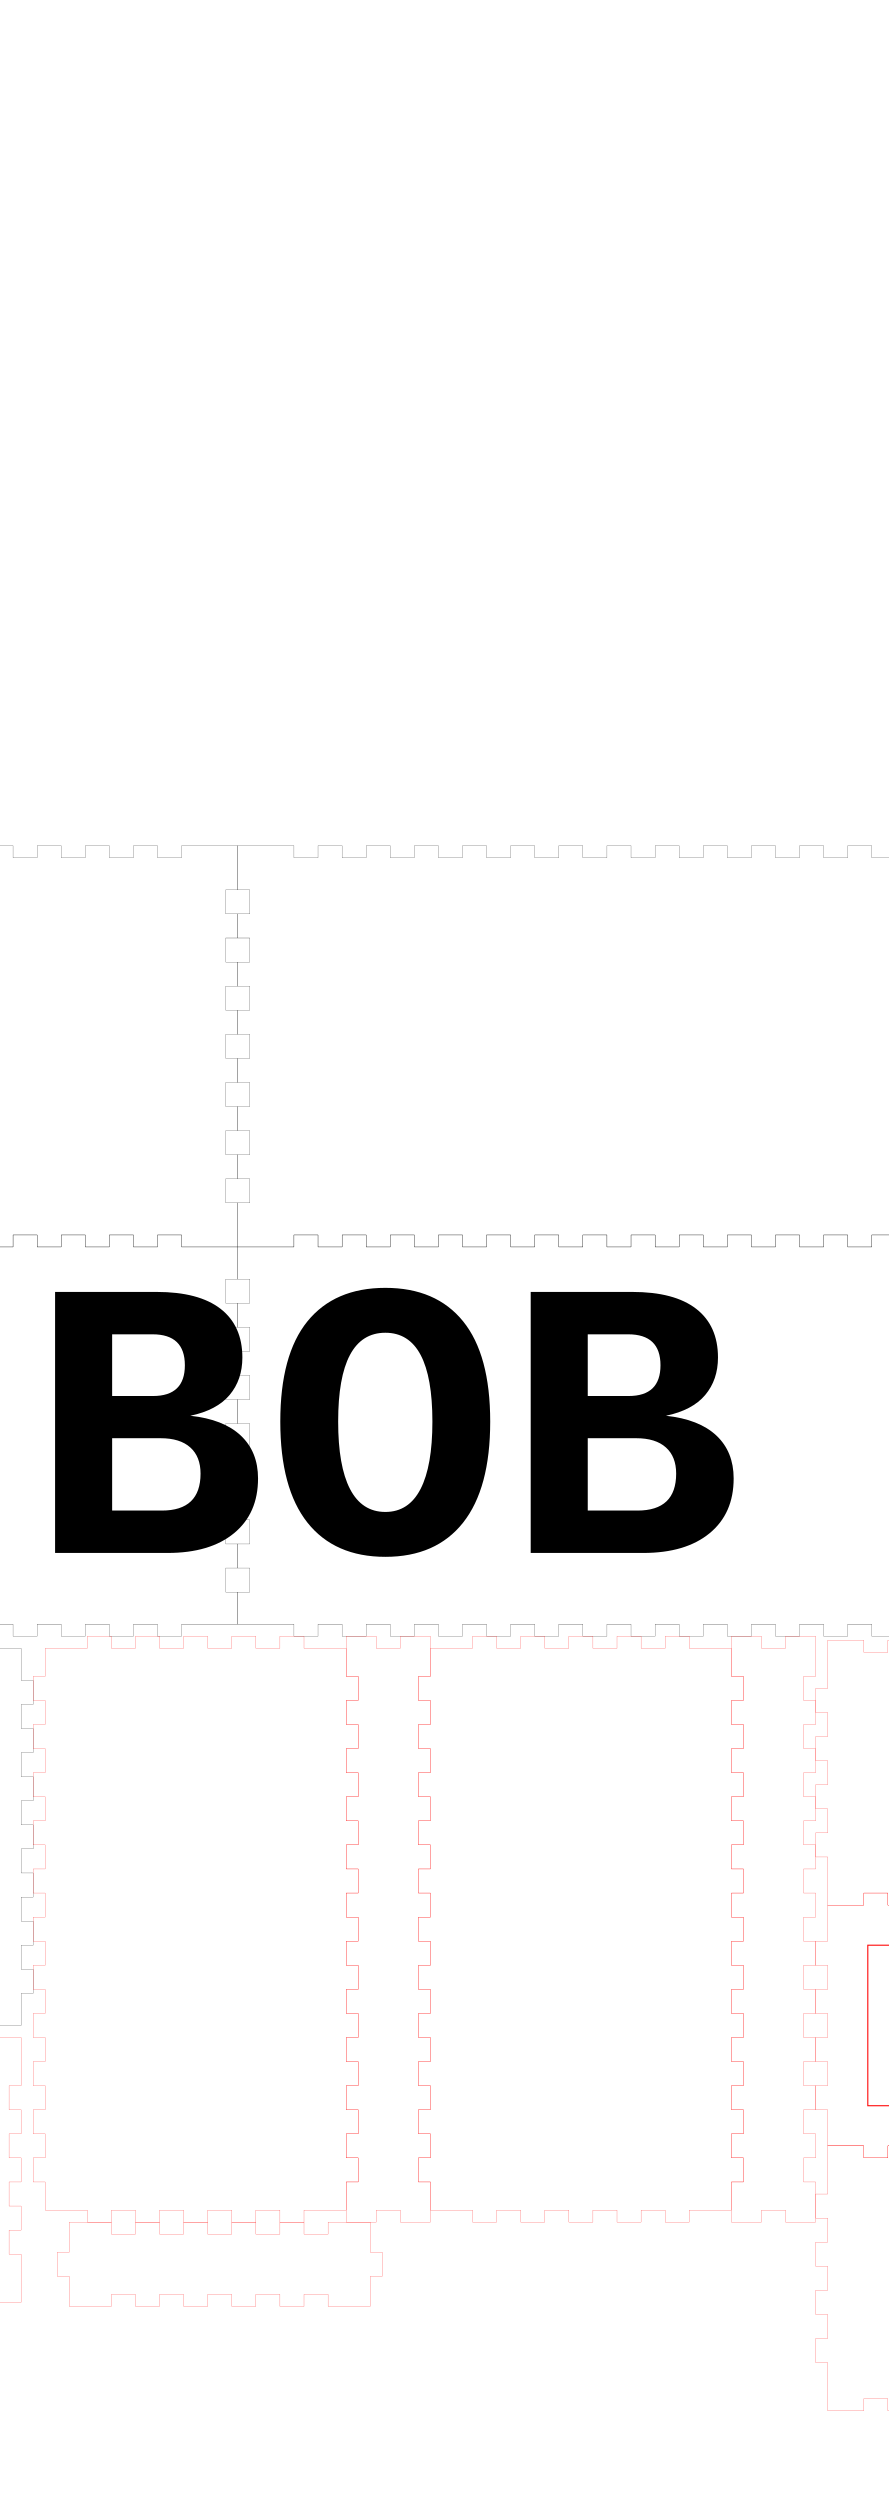
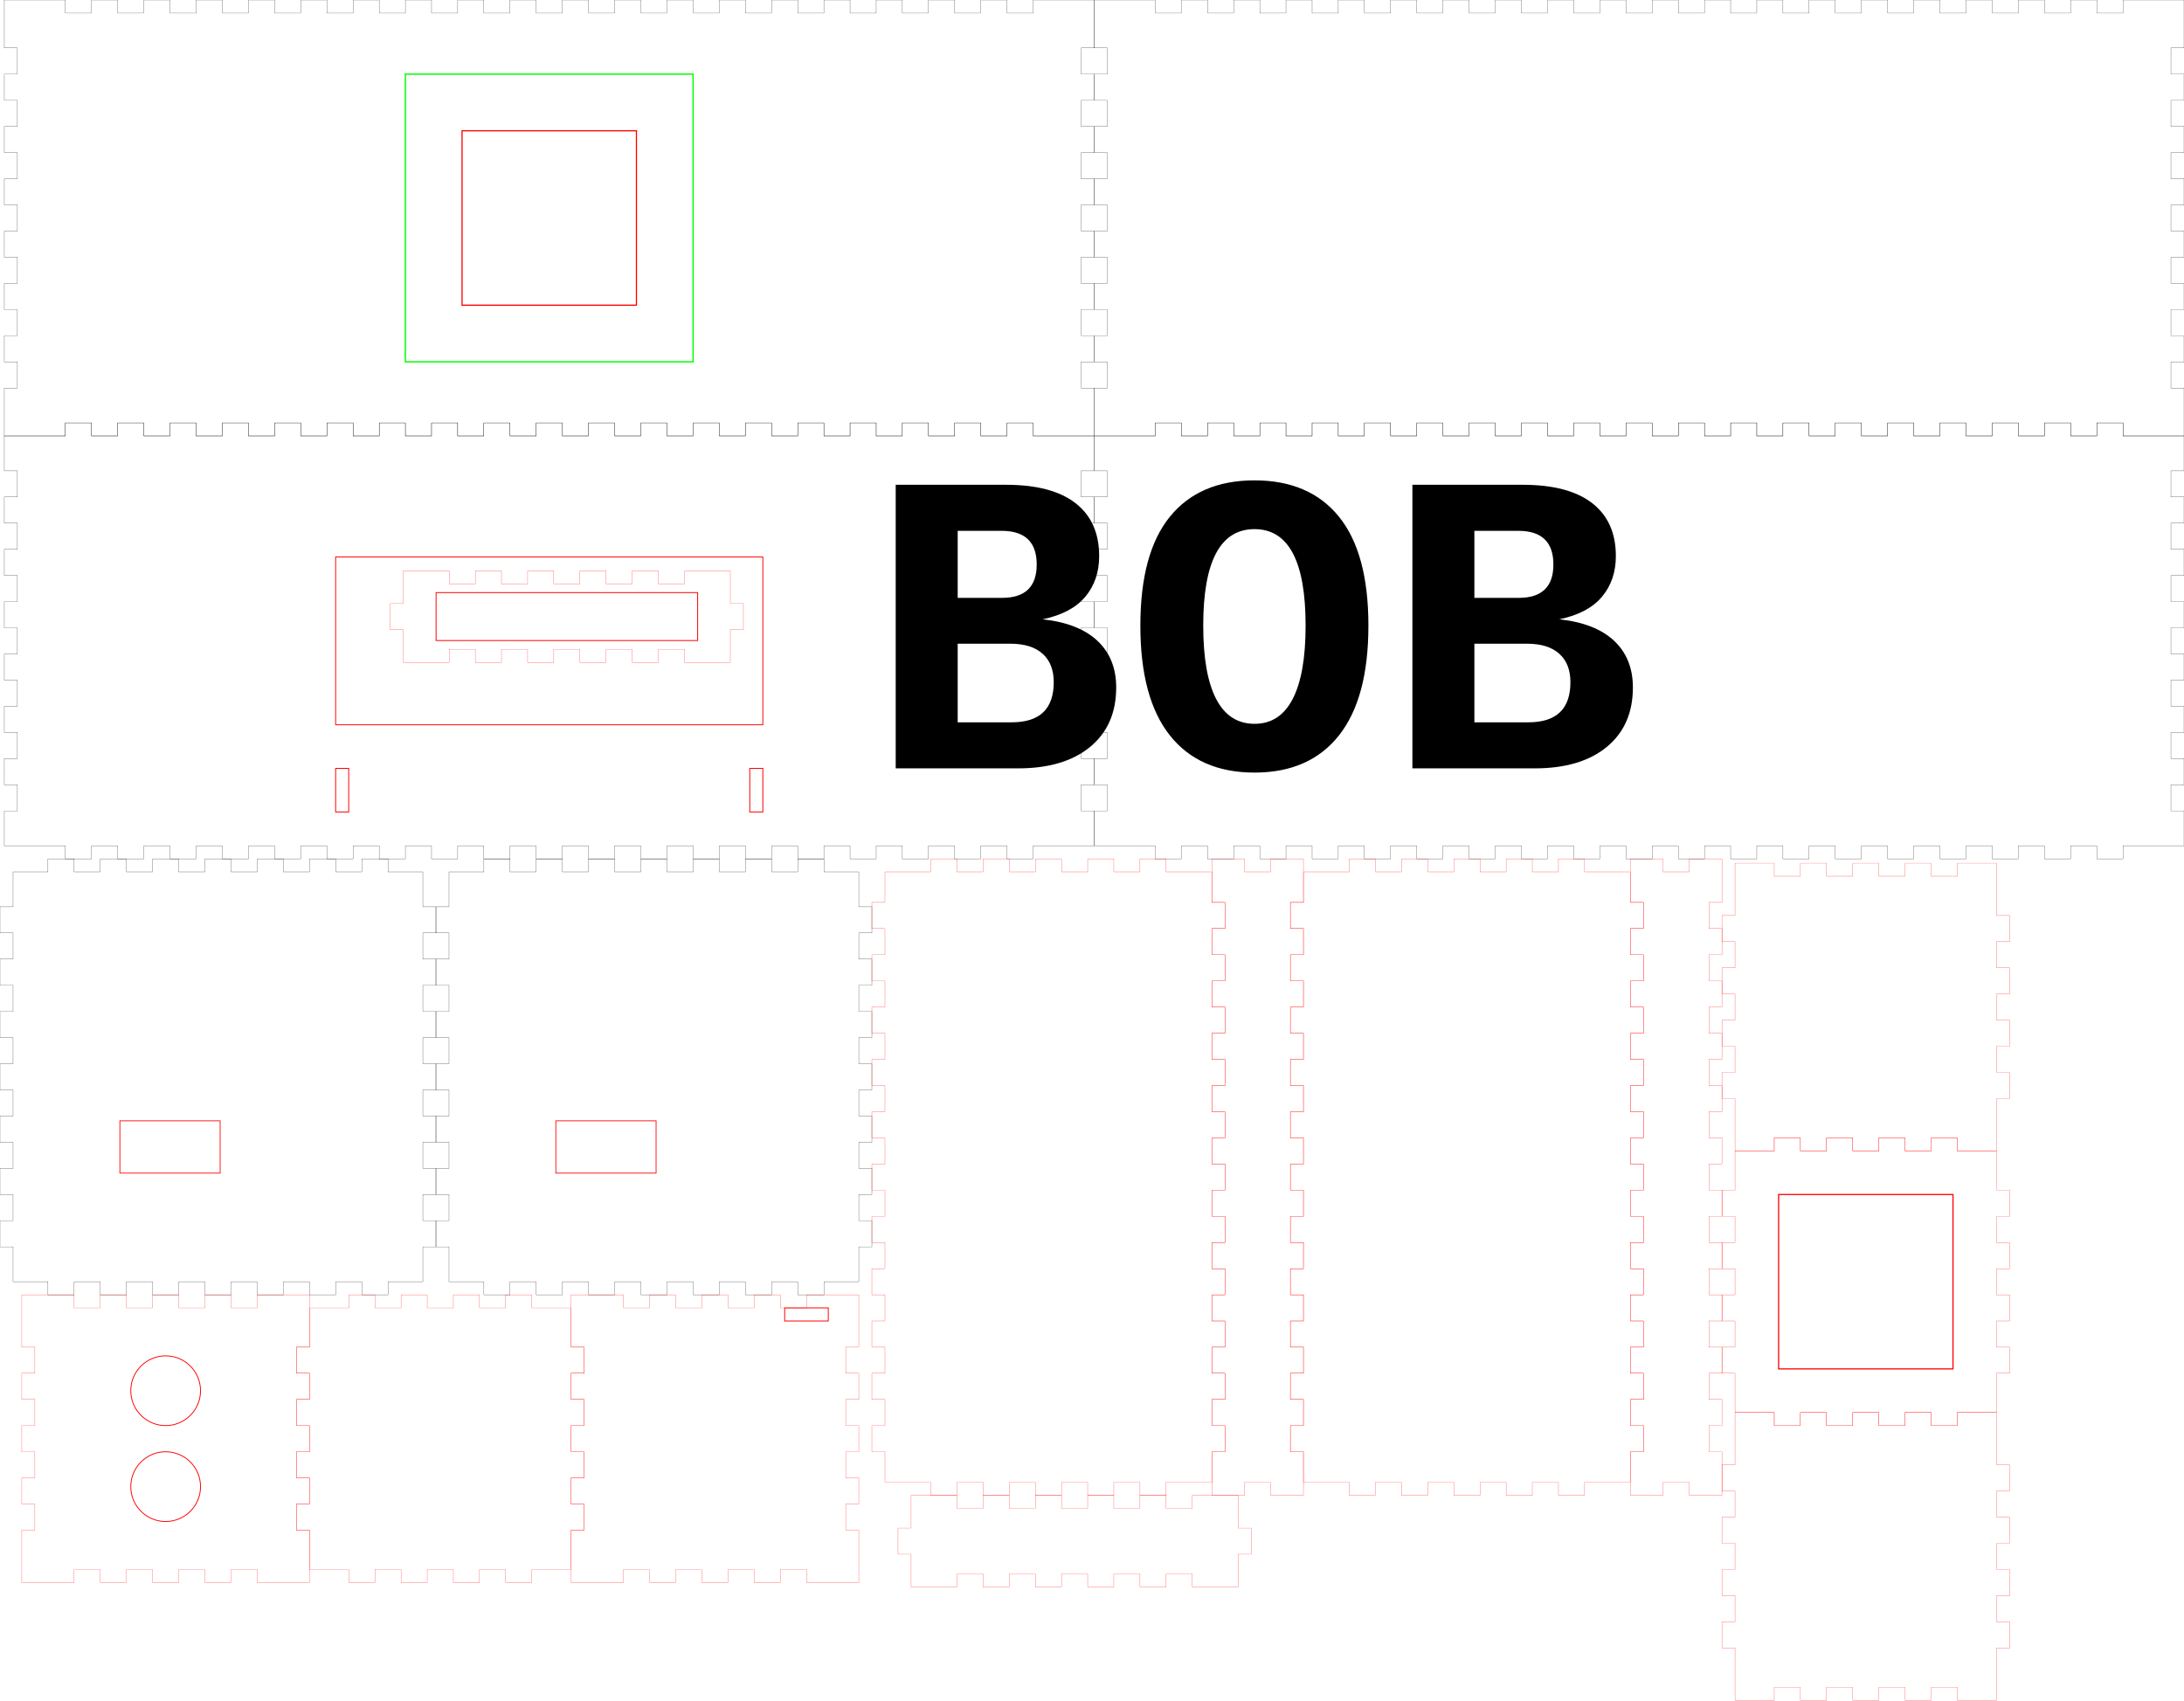
- <svg xmlns="http://www.w3.org/2000/svg" height="623.00mm" viewBox="0.0 0.0 221.50 623.00" width="221.50mm" version="1.1" id="svg6" xml:space="preserve">
+ <svg xmlns="http://www.w3.org/2000/svg" height="390mm" viewBox="0 0 500.992 390" width="500.992mm" version="1.1" id="svg6" xml:space="preserve">
  <defs id="defs6" />
-   <path d="m -190.75,213.75 v 8 h 3 v 6 h -3 v 6 h 3 v 6 h -3 v 6 h 3 v 6 h -3 v 6 h 3 v 6 h -3 v 6 h 3 v 6 h -3 v 6 h 3 v 6 h -3 v 6 h 3 v 6 h -3 v 8 3 h 3 11 v -3 h 6 v 3 h 6 v -3 h 6 v 3 h 6 v -3 h 6 v 3 h 6 v -3 h 6 v 3 h 6 v -3 h 6 v 3 h 6 v -3 h 6 v 3 h 6 v -3 h 6 v 3 h 6 v -3 h 6 v 3 h 6 v -3 h 6 v 3 h 6 v -3 h 6 v 3 h 6 v -3 h 6 v 3 h 6 v -3 h 6 v 3 h 6 v -3 h 6 v 3 h 6 v -3 h 6 v 3 h 6 v -3 h 6 v 3 h 6 v -3 h 6 v 3 h 6 v -3 h 6 v 3 h 6 v -3 h 6 v 3 h 6 v -3 h 6 v 3 h 11 3 v -3 -8 h -3 v -6 h 3 v -6 h -3 v -6 h 3 v -6 h -3 v -6 h 3 v -6 h -3 v -6 h 3 v -6 h -3 v -6 h 3 v -6 h -3 v -6 h 3 v -6 h -3 v -6 h 3 v -8 -3 h -3 -11 v 3 h -6 v -3 h -6 v 3 h -6 v -3 h -6 v 3 h -6 v -3 h -6 v 3 h -6 v -3 h -6 v 3 h -6 v -3 h -6 v 3 h -6 v -3 h -6 v 3 h -6 v -3 h -6 v 3 h -6 v -3 h -6 v 3 h -6 v -3 h -6 v 3 h -6 v -3 h -6 v 3 h -6 v -3 h -6 v 3 h -6 v -3 h -6 v 3 h -6 v -3 h -6 v 3 h -6 v -3 h -6 v 3 h -6 v -3 h -6 v 3 h -6 v -3 h -6 v 3 h -6 v -3 h -6 v 3 h -6 v -3 h -6 v 3 h -6 v -3 h -11 -3 z" stroke="#000000" stroke-width="0.05" id="path1" style="fill:none;stroke-linecap:round;stroke-linejoin:round" />
-   <path d="m 59.25,310.75 v 8 h 3 v 6 h -3 v 6 h 3 v 6 h -3 v 6 h 3 v 6 h -3 v 6 h 3 v 6 h -3 v 6 h 3 v 6 h -3 v 6 h 3 v 6 h -3 v 6 h 3 v 6 h -3 v 8 h 3 11 v 3 h 6 v -3 h 6 v 3 h 6 v -3 h 6 v 3 h 6 v -3 h 6 v 3 h 6 v -3 h 6 v 3 h 6 v -3 h 6 v 3 h 6 v -3 h 6 v 3 h 6 v -3 h 6 v 3 h 6 v -3 h 6 v 3 h 6 v -3 h 6 v 3 h 6 v -3 h 6 v 3 h 6 v -3 h 6 v 3 h 6 v -3 h 6 v 3 h 6 v -3 h 6 v 3 h 6 v -3 h 6 v 3 h 6 v -3 h 6 v 3 h 6 v -3 h 6 v 3 h 6 v -3 h 6 v 3 h 6 v -3 h 6 v 3 h 6 v -3 h 11 3 v -8 h -3 v -6 h 3 v -6 h -3 v -6 h 3 v -6 h -3 v -6 h 3 v -6 h -3 v -6 h 3 v -6 h -3 v -6 h 3 v -6 h -3 v -6 h 3 v -6 h -3 v -6 h 3 v -8 h -3 -11 v -3 h -6 v 3 h -6 v -3 h -6 v 3 h -6 v -3 h -6 v 3 h -6 v -3 h -6 v 3 h -6 v -3 h -6 v 3 h -6 v -3 h -6 v 3 h -6 v -3 h -6 v 3 h -6 v -3 h -6 v 3 h -6 v -3 h -6 v 3 h -6 v -3 h -6 v 3 h -6 v -3 h -6 v 3 h -6 v -3 h -6 v 3 h -6 v -3 h -6 v 3 h -6 v -3 h -6 v 3 h -6 v -3 h -6 v 3 h -6 v -3 h -6 v 3 h -6 v -3 h -6 v 3 h -6 v -3 h -6 v 3 h -6 v -3 h -6 v 3 h -11 z" stroke="#000000" stroke-width="0.05" id="path3" style="fill:none;stroke-linecap:round;stroke-linejoin:round" />
-   <path d="m 59.25,213.75 v 8 h 3 v 6 h -3 v 6 h 3 v 6 h -3 v 6 h 3 v 6 h -3 v 6 h 3 v 6 h -3 v 6 h 3 v 6 h -3 v 6 h 3 v 6 h -3 v 6 h 3 v 6 h -3 v 8 3 h 3 11 v -3 h 6 v 3 h 6 v -3 h 6 v 3 h 6 v -3 h 6 v 3 h 6 v -3 h 6 v 3 h 6 v -3 h 6 v 3 h 6 v -3 h 6 v 3 h 6 v -3 h 6 v 3 h 6 v -3 h 6 v 3 h 6 v -3 h 6 v 3 h 6 v -3 h 6 v 3 h 6 v -3 h 6 v 3 h 6 v -3 h 6 v 3 h 6 v -3 h 6 v 3 h 6 v -3 h 6 v 3 h 6 v -3 h 6 v 3 h 6 v -3 h 6 v 3 h 6 v -3 h 6 v 3 h 6 v -3 h 6 v 3 h 6 v -3 h 6 v 3 h 11 3 v -3 -8 h -3 v -6 h 3 v -6 h -3 v -6 h 3 v -6 h -3 v -6 h 3 v -6 h -3 v -6 h 3 v -6 h -3 v -6 h 3 v -6 h -3 v -6 h 3 v -6 h -3 v -6 h 3 v -8 -3 h -3 -11 v 3 h -6 v -3 h -6 v 3 h -6 v -3 h -6 v 3 h -6 v -3 h -6 v 3 h -6 v -3 h -6 v 3 h -6 v -3 h -6 v 3 h -6 v -3 h -6 v 3 h -6 v -3 h -6 v 3 h -6 v -3 h -6 v 3 h -6 v -3 h -6 v 3 h -6 v -3 h -6 v 3 h -6 v -3 h -6 v 3 h -6 v -3 h -6 v 3 h -6 v -3 h -6 v 3 h -6 v -3 h -6 v 3 h -6 v -3 h -6 v 3 h -6 v -3 h -6 v 3 h -6 v -3 h -6 v 3 h -6 v -3 h -6 v 3 h -6 v -3 h -11 -3 z" stroke="#000000" stroke-width="0.05" id="path4" style="fill:none;stroke-linecap:round;stroke-linejoin:round" />
-   <path d="m -188.742,410.75 v 8 h -3 v 6 h 3 v 6 h -3 v 6 h 3 v 6 h -3 v 6 h 3 v 6 h -3 v 6 h 3 v 6 h -3 v 6 h 3 v 6 h -3 v 6 h 3 v 6 h -3 v 6 h 3 v 8 h 8 v 3 h 6 v -3 h 6 v 3 h 6 v -3 h 6 v 3 h 6 v -3 h 6 v 3 h 6 v -3 h 6 v 3 h 6 v -3 h 6 v 3 h 6 v -3 h 6 v 3 h 6 v -3 h 8 v -8 h 3 v -6 h -3 v -6 h 3 v -6 h -3 v -6 h 3 v -6 h -3 v -6 h 3 v -6 h -3 v -6 h 3 v -6 h -3 v -6 h 3 v -6 h -3 v -6 h 3 v -6 h -3 v -8 h -8 v -3 h -6 v 3 h -6 v -3 h -6 v 3 h -6 v -3 h -6 v 3 h -6 v -3 h -6 v 3 h -6 v -3 h -6 v 3 h -6 v -3 h -6 v 3 h -6 v -3 h -6 v 3 z" stroke="#000000" stroke-width="0.05" id="path6" style="fill:none;stroke-linecap:round;stroke-linejoin:round" />
-   <rect style="fill:none;fill-opacity:0.404;stroke:#00ff00;stroke-width:0.3;stroke-opacity:1" id="rect7" width="66" height="66" x="-98.75" y="227.75" />
-   <rect style="fill:none;fill-opacity:0.404;stroke:#ff0000;stroke-width:0.267;stroke-opacity:1" id="rect8-4" width="40" height="40" x="-85.75" y="240.75" />
-   <path d="m -190.75,310.75 v 8 h 3 v 6 h -3 v 6 h 3 v 6 h -3 v 6 h 3 v 6 h -3 v 6 h 3 v 6 h -3 v 6 h 3 v 6 h -3 v 6 h 3 v 6 h -3 v 6 h 3 v 6 h -3 v 8 h 3 11 v 3 h 6 v -3 h 6 v 3 h 6 v -3 h 6 v 3 h 6 v -3 h 6 v 3 h 6 v -3 h 6 v 3 h 6 v -3 h 6 v 3 h 6 v -3 h 6 v 3 h 6 v -3 h 6 v 3 h 6 v -3 h 6 v 3 h 6 v -3 h 6 v 3 h 6 v -3 h 6 v 3 h 6 v -3 h 6 v 3 h 6 v -3 h 6 v 3 h 6 v -3 h 6 v 3 h 6 v -3 h 6 v 3 h 6 v -3 h 6 v 3 h 6 v -3 h 6 v 3 h 6 v -3 h 6 v 3 h 6 v -3 h 6 v 3 h 6 v -3 h 11 3 v -8 h -3 v -6 h 3 v -6 h -3 v -6 h 3 v -6 h -3 v -6 h 3 v -6 h -3 v -6 h 3 v -6 h -3 v -6 h 3 v -6 h -3 v -6 h 3 v -6 h -3 v -6 h 3 v -8 h -3 -11 v -3 h -6 v 3 h -6 v -3 h -6 v 3 h -6 v -3 h -6 v 3 h -6 v -3 h -6 v 3 h -6 v -3 h -6 v 3 h -6 v -3 h -6 v 3 h -6 v -3 h -6 v 3 h -6 v -3 h -6 v 3 h -6 v -3 h -6 v 3 h -6 v -3 h -6 v 3 h -6 v -3 h -6 v 3 h -6 v -3 h -6 v 3 h -6 v -3 h -6 v 3 h -6 v -3 h -6 v 3 h -6 v -3 h -6 v 3 h -6 v -3 h -6 v 3 h -6 v -3 h -6 v 3 h -6 v -3 h -6 v 3 h -6 v -3 h -6 v 3 h -11 z" stroke="#000000" stroke-width="0.05" id="path2" style="fill:none;stroke-linecap:round;stroke-linejoin:round" />
-   <rect style="fill:none;fill-opacity:0.404;stroke:#ff0000;stroke-width:0.194;stroke-opacity:1" id="rect8" width="98" height="38.5" x="-114.75" y="338.5" />
-   <rect style="fill:none;fill-opacity:0.404;stroke:#ff0000;stroke-width:0.2;stroke-opacity:1" id="rect9" width="3" height="10" x="111.75" y="387" transform="scale(-1,1)" />
-   <rect style="fill:none;fill-opacity:0.404;stroke:#ff0000;stroke-width:0.2;stroke-opacity:1" id="rect9-0" width="3" height="10" x="16.75" y="387" transform="scale(-1,1)" />
-   <rect style="fill:none;fill-opacity:0.404;stroke:#ff0000;stroke-width:0.179;stroke-opacity:1" id="rect10" width="23" height="12" x="-164.242" y="467.839" />
-   <path d="m -88.742,410.75 v 8 h -3 v 6 h 3 v 6 h -3 v 6 h 3 v 6 h -3 v 6 h 3 v 6 h -3 v 6 h 3 v 6 h -3 v 6 h 3 v 6 h -3 v 6 h 3 v 6 h -3 v 6 h 3 v 8 h 8 v 3 h 6 v -3 h 6 v 3 h 6 v -3 h 6 v 3 h 6 v -3 h 6 v 3 h 6 v -3 h 6 v 3 h 6 v -3 h 6 v 3 h 6 v -3 h 6 v 3 h 6 v -3 h 8 v -8 h 3 v -6 h -3 v -6 h 3 v -6 h -3 v -6 h 3 v -6 h -3 v -6 h 3 v -6 h -3 v -6 h 3 v -6 h -3 v -6 h 3 v -6 h -3 v -6 h 3 v -6 h -3 v -8 h -8 v -3 h -6 v 3 h -6 v -3 h -6 v 3 h -6 v -3 h -6 v 3 h -6 v -3 h -6 v 3 h -6 v -3 h -6 v 3 h -6 v -3 h -6 v 3 h -6 v -3 h -6 v 3 z" stroke="#000000" stroke-width="0.05" id="path6-5" style="fill:none;stroke-linecap:round;stroke-linejoin:round" />
-   <rect style="fill:none;fill-opacity:0.404;stroke:#ff0000;stroke-width:0.179;stroke-opacity:1" id="rect10-7" width="23" height="12" x="-64.242" y="467.839" />
-   <text xml:space="preserve" style="font-weight:bold;font-size:98.753px;line-height:normal;font-family:'Courier New';-inkscape-font-specification:'Courier New Bold';text-align:center;text-decoration-color:#000000;text-anchor:middle;fill:none;stroke:#ff0000;stroke-width:0.2;paint-order:stroke fill markers" x="184.901" y="386.995" id="text6">
-     <tspan id="tspan6" style="fill:#000000;fill-opacity:1;stroke:none;stroke-width:0.2" x="184.901" y="386.995">BOB</tspan>
+   <path d="m 0.992,3 v 8 h 3 v 6 h -3 v 6 h 3 v 6 h -3 v 6 h 3 v 6 h -3 v 6 h 3 v 6 h -3 v 6 h 3 v 6 h -3 v 6 h 3 v 6 h -3 v 6 h 3 v 6 h -3 v 8 3 h 3 11 v -3 h 6 v 3 h 6 v -3 h 6 v 3 h 6 v -3 h 6 v 3 h 6 v -3 h 6 v 3 h 6 v -3 h 6 v 3 h 6 v -3 h 6 v 3 h 6 v -3 h 6 v 3 h 6 v -3 h 6 v 3 h 6 v -3 h 6 v 3 h 6 v -3 h 6 v 3 h 6 v -3 h 6 v 3 h 6 v -3 h 6 v 3 h 6 v -3 h 6 v 3 h 6 v -3 h 6 v 3 h 6 v -3 h 6 v 3 h 6 v -3 h 6 v 3 h 6 v -3 h 6 v 3 h 6 v -3 h 6 v 3 h 6 v -3 h 6 v 3 h 11 3 v -3 -8 h -3 v -6 h 3 v -6 h -3 v -6 h 3 v -6 h -3 v -6 h 3 v -6 h -3 v -6 h 3 v -6 h -3 v -6 h 3 v -6 h -3 v -6 h 3 v -6 h -3 v -6 h 3 V 3 0 h -3 -11 v 3 h -6 V 0 h -6 v 3 h -6 V 0 h -6 v 3 h -6 V 0 h -6 v 3 h -6 V 0 h -6 v 3 h -6 V 0 h -6 v 3 h -6 V 0 h -6 v 3 h -6 V 0 h -6 v 3 h -6 V 0 h -6 v 3 h -6 V 0 h -6 v 3 h -6 V 0 h -6 v 3 h -6 V 0 h -6 v 3 h -6 V 0 h -6 v 3 h -6 V 0 h -6 v 3 h -6 V 0 h -6 v 3 h -6 V 0 h -6 v 3 h -6 V 0 h -6 v 3 h -6 V 0 h -6 v 3 h -6 V 0 h -6 v 3 h -6 V 0 h -11 -3 z" stroke="#000000" stroke-width="0.05" id="path1" style="fill:none;stroke-linecap:round;stroke-linejoin:round" />
+   <path d="m 250.992,100 v 8 h 3 v 6 h -3 v 6 h 3 v 6 h -3 v 6 h 3 v 6 h -3 v 6 h 3 v 6 h -3 v 6 h 3 v 6 h -3 v 6 h 3 v 6 h -3 v 6 h 3 v 6 h -3 v 8 h 3 11 v 3 h 6 v -3 h 6 v 3 h 6 v -3 h 6 v 3 h 6 v -3 h 6 v 3 h 6 v -3 h 6 v 3 h 6 v -3 h 6 v 3 h 6 v -3 h 6 v 3 h 6 v -3 h 6 v 3 h 6 v -3 h 6 v 3 h 6 v -3 h 6 v 3 h 6 v -3 h 6 v 3 h 6 v -3 h 6 v 3 h 6 v -3 h 6 v 3 h 6 v -3 h 6 v 3 h 6 v -3 h 6 v 3 h 6 v -3 h 6 v 3 h 6 v -3 h 6 v 3 h 6 v -3 h 6 v 3 h 6 v -3 h 6 v 3 h 6 v -3 h 11 3 v -8 h -3 v -6 h 3 v -6 h -3 v -6 h 3 v -6 h -3 v -6 h 3 v -6 h -3 v -6 h 3 v -6 h -3 v -6 h 3 v -6 h -3 v -6 h 3 v -6 h -3 v -6 h 3 v -8 h -3 -11 v -3 h -6 v 3 h -6 v -3 h -6 v 3 h -6 v -3 h -6 v 3 h -6 v -3 h -6 v 3 h -6 v -3 h -6 v 3 h -6 v -3 h -6 v 3 h -6 v -3 h -6 v 3 h -6 v -3 h -6 v 3 h -6 v -3 h -6 v 3 h -6 v -3 h -6 v 3 h -6 v -3 h -6 v 3 h -6 v -3 h -6 v 3 h -6 v -3 h -6 v 3 h -6 v -3 h -6 v 3 h -6 v -3 h -6 v 3 h -6 v -3 h -6 v 3 h -6 v -3 h -6 v 3 h -6 v -3 h -6 v 3 h -6 v -3 h -6 v 3 h -11 z" stroke="#000000" stroke-width="0.05" id="path3" style="fill:none;stroke-linecap:round;stroke-linejoin:round" />
+   <path d="m 250.992,3 v 8 h 3 v 6 h -3 v 6 h 3 v 6 h -3 v 6 h 3 v 6 h -3 v 6 h 3 v 6 h -3 v 6 h 3 v 6 h -3 v 6 h 3 v 6 h -3 v 6 h 3 v 6 h -3 v 8 3 h 3 11 v -3 h 6 v 3 h 6 v -3 h 6 v 3 h 6 v -3 h 6 v 3 h 6 v -3 h 6 v 3 h 6 v -3 h 6 v 3 h 6 v -3 h 6 v 3 h 6 v -3 h 6 v 3 h 6 v -3 h 6 v 3 h 6 v -3 h 6 v 3 h 6 v -3 h 6 v 3 h 6 v -3 h 6 v 3 h 6 v -3 h 6 v 3 h 6 v -3 h 6 v 3 h 6 v -3 h 6 v 3 h 6 v -3 h 6 v 3 h 6 v -3 h 6 v 3 h 6 v -3 h 6 v 3 h 6 v -3 h 6 v 3 h 6 v -3 h 6 v 3 h 11 3 v -3 -8 h -3 v -6 h 3 v -6 h -3 v -6 h 3 v -6 h -3 v -6 h 3 v -6 h -3 v -6 h 3 v -6 h -3 v -6 h 3 v -6 h -3 v -6 h 3 v -6 h -3 v -6 h 3 V 3 0 h -3 -11 v 3 h -6 V 0 h -6 v 3 h -6 V 0 h -6 v 3 h -6 V 0 h -6 v 3 h -6 V 0 h -6 v 3 h -6 V 0 h -6 v 3 h -6 V 0 h -6 v 3 h -6 V 0 h -6 v 3 h -6 V 0 h -6 v 3 h -6 V 0 h -6 v 3 h -6 V 0 h -6 v 3 h -6 V 0 h -6 v 3 h -6 V 0 h -6 v 3 h -6 V 0 h -6 v 3 h -6 V 0 h -6 v 3 h -6 V 0 h -6 v 3 h -6 V 0 h -6 v 3 h -6 V 0 h -6 v 3 h -6 V 0 h -6 v 3 h -6 V 0 h -11 -3 z" stroke="#000000" stroke-width="0.05" id="path4" style="fill:none;stroke-linecap:round;stroke-linejoin:round" />
+   <path d="m 3,200 v 8 H 0 v 6 h 3 v 6 H 0 v 6 h 3 v 6 H 0 v 6 h 3 v 6 H 0 v 6 h 3 v 6 H 0 v 6 h 3 v 6 H 0 v 6 h 3 v 6 H 0 v 6 h 3 v 8 h 8 v 3 h 6 v -3 h 6 v 3 h 6 v -3 h 6 v 3 h 6 v -3 h 6 v 3 h 6 v -3 h 6 v 3 h 6 v -3 h 6 v 3 h 6 v -3 h 6 v 3 h 6 v -3 h 8 v -8 h 3 v -6 h -3 v -6 h 3 v -6 h -3 v -6 h 3 v -6 h -3 v -6 h 3 v -6 h -3 v -6 h 3 v -6 h -3 v -6 h 3 v -6 h -3 v -6 h 3 v -6 h -3 v -8 H 89 v -3 h -6 v 3 h -6 v -3 h -6 v 3 h -6 v -3 h -6 v 3 h -6 v -3 h -6 v 3 h -6 v -3 h -6 v 3 h -6 v -3 h -6 v 3 h -6 v -3 h -6 v 3 z" stroke="#000000" stroke-width="0.05" id="path6" style="fill:none;stroke-linecap:round;stroke-linejoin:round" />
+   <rect style="fill:none;fill-opacity:0.404;stroke:#00ff00;stroke-width:0.3;stroke-opacity:1" id="rect7" width="66" height="66" x="92.992" y="17" />
+   <rect style="fill:none;fill-opacity:0.404;stroke:#ff0000;stroke-width:0.267;stroke-opacity:1" id="rect8-4" width="40" height="40" x="105.992" y="30" />
+   <path d="m 0.992,100 v 8 h 3 v 6 h -3 v 6 h 3 v 6 h -3 v 6 h 3 v 6 h -3 v 6 h 3 v 6 h -3 v 6 h 3 v 6 h -3 v 6 h 3 v 6 h -3 v 6 h 3 v 6 h -3 v 8 h 3 11 v 3 h 6 v -3 h 6 v 3 h 6 v -3 h 6 v 3 h 6 v -3 h 6 v 3 h 6 v -3 h 6 v 3 h 6 v -3 h 6 v 3 h 6 v -3 h 6 v 3 h 6 v -3 h 6 v 3 h 6 v -3 h 6 v 3 h 6 v -3 h 6 v 3 h 6 v -3 h 6 v 3 h 6 v -3 h 6 v 3 h 6 v -3 h 6 v 3 h 6 v -3 h 6 v 3 h 6 v -3 h 6 v 3 h 6 v -3 h 6 v 3 h 6 v -3 h 6 v 3 h 6 v -3 h 6 v 3 h 6 v -3 h 6 v 3 h 6 v -3 h 11 3 v -8 h -3 v -6 h 3 v -6 h -3 v -6 h 3 v -6 h -3 v -6 h 3 v -6 h -3 v -6 h 3 v -6 h -3 v -6 h 3 v -6 h -3 v -6 h 3 v -6 h -3 v -6 h 3 v -8 h -3 -11 v -3 h -6 v 3 h -6 v -3 h -6 v 3 h -6 v -3 h -6 v 3 h -6 v -3 h -6 v 3 h -6 v -3 h -6 v 3 h -6 v -3 h -6 v 3 h -6 v -3 h -6 v 3 h -6 v -3 h -6 v 3 h -6 v -3 h -6 v 3 h -6 v -3 h -6 v 3 h -6 v -3 h -6 v 3 h -6 v -3 h -6 v 3 h -6 v -3 h -6 v 3 h -6 v -3 h -6 v 3 h -6 v -3 h -6 v 3 h -6 v -3 h -6 v 3 h -6 v -3 h -6 v 3 h -6 v -3 h -6 v 3 h -6 v -3 h -6 v 3 h -11 z" stroke="#000000" stroke-width="0.05" id="path2" style="fill:none;stroke-linecap:round;stroke-linejoin:round" />
+   <rect style="fill:none;fill-opacity:0.404;stroke:#ff0000;stroke-width:0.194;stroke-opacity:1" id="rect8" width="98" height="38.5" x="76.992" y="127.75" />
+   <rect style="fill:none;fill-opacity:0.404;stroke:#ff0000;stroke-width:0.2;stroke-opacity:1" id="rect9" width="3" height="10" x="-79.992" y="176.25" transform="scale(-1,1)" />
+   <rect style="fill:none;fill-opacity:0.404;stroke:#ff0000;stroke-width:0.2;stroke-opacity:1" id="rect9-0" width="3" height="10" x="-174.992" y="176.25" transform="scale(-1,1)" />
+   <rect style="fill:none;fill-opacity:0.404;stroke:#ff0000;stroke-width:0.179;stroke-opacity:1" id="rect10" width="23" height="12" x="27.5" y="257.089" />
+   <path d="m 103,200 v 8 h -3 v 6 h 3 v 6 h -3 v 6 h 3 v 6 h -3 v 6 h 3 v 6 h -3 v 6 h 3 v 6 h -3 v 6 h 3 v 6 h -3 v 6 h 3 v 6 h -3 v 6 h 3 v 8 H 111 v 3 h 6 v -3 h 6 v 3 h 6 v -3 h 6 v 3 h 6 v -3 h 6 v 3 h 6 v -3 h 6 v 3 h 6 v -3 h 6 v 3 h 6 v -3 h 6 v 3 h 6 v -3 h 8 v -8 h 3 v -6 h -3 v -6 h 3 v -6 h -3 v -6 h 3 v -6 h -3 v -6 h 3 v -6 h -3 v -6 h 3 v -6 h -3 v -6 h 3 v -6 h -3 v -6 h 3 v -6 h -3 v -8 h -8 v -3 h -6 v 3 h -6 v -3 h -6 v 3 h -6 v -3 h -6 v 3 h -6 v -3 h -6 v 3 h -6 v -3 h -6 v 3 h -6 v -3 h -6 v 3 h -6 v -3 h -6 v 3 z" stroke="#000000" stroke-width="0.05" id="path6-5" style="fill:none;stroke-linecap:round;stroke-linejoin:round" />
+   <rect style="fill:none;fill-opacity:0.404;stroke:#ff0000;stroke-width:0.179;stroke-opacity:1" id="rect10-7" width="23" height="12" x="127.5" y="257.089" />
+   <text xml:space="preserve" style="font-weight:bold;font-size:98.753px;line-height:normal;font-family:'Courier New';-inkscape-font-specification:'Courier New Bold';text-align:center;text-decoration-color:#000000;text-anchor:middle;fill:none;stroke:#ff0000;stroke-width:0.2;paint-order:stroke fill markers" x="376.643" y="176.245" id="text6">
+     <tspan id="tspan6" style="fill:#000000;fill-opacity:1;stroke:none;stroke-width:0.2" x="376.643" y="176.245">BOB</tspan>
  </text>
-   <g id="p-2" style="fill:none;fill-opacity:0.404;stroke:#ff0000;stroke-linecap:round;stroke-linejoin:round;stroke-opacity:1" transform="rotate(180,126.3789,344.875)">
+   <g id="p-2" style="fill:none;fill-opacity:0.404;stroke:#ff0000;stroke-linecap:round;stroke-linejoin:round;stroke-opacity:1" transform="rotate(180,222.25,239.5)">
    <path d="M 160.5,136 H 171 v -3 h 6 v 3 h 6 v -3 h 6 v 3 h 6 v -3 h 6 v 3 h 6 v -3 h 6 v 3 h 6 v -3 h 6 v 3 h 10.5 v -3 -4.5 h 3 v -6 h -3 V 118 115 H 225 v 3 h -6 v -3 h -6 v 3 h -6 v -3 h -6 v 3 h -6 v -3 h -6 v 3 h -6 v -3 h -6 v 3 h -6 v -3 h -10.5 v 3 4.5 h -3 v 6 h 3 v 4.5 3" stroke="rgb(0,0,0)" stroke-width="0.05" id="path3-7" style="fill:none;fill-opacity:0.404;stroke:#ff0000;stroke-opacity:1" />
  </g>
-   <g id="g7" transform="rotate(-90,-63.47386,446.7683)">
+   <g id="g7" transform="rotate(-90,-72.9778,245.5222)">
    <g id="p-1" style="fill:none;fill-opacity:0.404;stroke:#ff0000;stroke-linecap:round;stroke-linejoin:round;stroke-opacity:1" transform="translate(-180.4556,577.5)">
      <path d="m 13,136 h 7 v -3 h 6 v 3 h 6 v -3 h 6 v 3 h 6 v -3 h 6 v 3 h 6 v -3 h 6 v 3 h 6 v -3 h 6 v 3 h 6 v -3 h 6 v 3 h 6 v -3 h 6 v 3 h 6 v -3 h 6 v 3 h 6 v -3 h 6 v 3 h 6 v -3 h 6 v 3 h 6 v -3 h 6 v 3 h 7 3 v -3 -4.5 h -3 v -6 h 3 v -4.5 -3 h -3 -7 v 3 h -6 v -3 h -6 v 3 h -6 v -3 h -6 v 3 h -6 v -3 h -6 v 3 h -6 v -3 h -6 v 3 h -6 v -3 h -6 v 3 h -6 v -3 h -6 v 3 h -6 v -3 h -6 v 3 h -6 v -3 h -6 v 3 h -6 v -3 h -6 v 3 h -6 v -3 h -6 v 3 h -6 v -3 h -7 -3 v 3 4.5 h 3 v 6 h -3 v 4.5 3 h 3" stroke="rgb(0,0,0)" stroke-width="0.05" id="path2-6" style="fill:none;fill-opacity:0.404;stroke:#ff0000;stroke-opacity:1" />
    </g>
    <g id="p-4" style="fill:none;fill-opacity:0.404;stroke:#ff0000;stroke-linecap:round;stroke-linejoin:round;stroke-opacity:1" transform="translate(-180.4556,504)">
      <path d="m 13,113.5 h 7 v -3 h 6 v 3 h 6 v -3 h 6 v 3 h 6 v -3 h 6 v 3 h 6 v -3 h 6 v 3 h 6 v -3 h 6 v 3 h 6 v -3 h 6 v 3 h 6 v -3 h 6 v 3 h 6 v -3 h 6 v 3 h 6 v -3 h 6 v 3 h 6 v -3 h 6 v 3 h 6 v -3 h 6 v 3 h 7 3 v -3 -4.5 h -3 v -6 h 3 v -4.5 -3 h -3 -7 v 3 h -6 v -3 h -6 v 3 h -6 v -3 h -6 v 3 h -6 v -3 h -6 v 3 h -6 v -3 h -6 v 3 h -6 v -3 h -6 v 3 h -6 v -3 h -6 v 3 h -6 v -3 h -6 v 3 h -6 v -3 h -6 v 3 h -6 v -3 h -6 v 3 h -6 v -3 h -6 v 3 h -6 v -3 h -7 -3 v 3 4.5 h 3 v 6 h -3 v 4.5 3 h 3" stroke="rgb(0,0,0)" stroke-width="0.05" id="path5" style="fill:none;fill-opacity:0.404;stroke:#ff0000;stroke-opacity:1" />
    </g>
    <g id="p-5" style="fill:none;fill-opacity:0.404;stroke:#ff0000;stroke-linecap:round;stroke-linejoin:round;stroke-opacity:1" transform="translate(-180.4556,508.5)">
      <path d="m 13,88 h 7 v 3 h 6 v -3 h 6 v 3 h 6 v -3 h 6 v 3 h 6 v -3 h 6 v 3 h 6 v -3 h 6 v 3 h 6 v -3 h 6 v 3 h 6 v -3 h 6 v 3 h 6 v -3 h 6 v 3 h 6 v -3 h 6 v 3 h 6 v -3 h 6 v 3 h 6 v -3 h 6 v 3 h 6 v -3 h 7 V 77.5 h 3 v -6 h -3 v -6 h 3 v -6 h -3 v -6 h 3 v -6 h -3 v -6 h 3 v -6 h -3 v -6 h 3 v -6 h -3 V 13 h -7 v -3 h -6 v 3 h -6 v -3 h -6 v 3 h -6 v -3 h -6 v 3 h -6 v -3 h -6 v 3 h -6 v -3 h -6 v 3 h -6 v -3 h -6 v 3 h -6 v -3 h -6 v 3 h -6 v -3 h -6 v 3 h -6 v -3 h -6 v 3 h -6 v -3 h -6 v 3 h -6 v -3 h -6 v 3 h -7 v 10.5 h -3 v 6 h 3 v 6 h -3 v 6 h 3 v 6 h -3 v 6 h 3 v 6 h -3 v 6 h 3 v 6 h -3 v 6 h 3 V 88" stroke="rgb(0,0,0)" stroke-width="0.05" id="path6-4" style="fill:none;fill-opacity:0.404;stroke:#ff0000;stroke-opacity:1" />
    </g>
    <g id="p-6" style="fill:none;fill-opacity:0.404;stroke:#ff0000;stroke-linecap:round;stroke-linejoin:round;stroke-opacity:1" transform="translate(-327.9556,604.5)">
      <path d="m 160.5,88 h 7 v 3 h 6 v -3 h 6 v 3 h 6 v -3 h 6 v 3 h 6 v -3 h 6 v 3 h 6 v -3 h 6 v 3 h 6 v -3 h 6 v 3 h 6 v -3 h 6 v 3 h 6 v -3 h 6 v 3 h 6 v -3 h 6 v 3 h 6 v -3 h 6 v 3 h 6 v -3 h 6 v 3 h 6 v -3 h 7 V 77.5 h 3 v -6 h -3 v -6 h 3 v -6 h -3 v -6 h 3 v -6 h -3 v -6 h 3 v -6 h -3 v -6 h 3 v -6 h -3 V 13 h -7 v -3 h -6 v 3 h -6 v -3 h -6 v 3 h -6 v -3 h -6 v 3 h -6 v -3 h -6 v 3 h -6 v -3 h -6 v 3 h -6 v -3 h -6 v 3 h -6 v -3 h -6 v 3 h -6 v -3 h -6 v 3 h -6 v -3 h -6 v 3 h -6 v -3 h -6 v 3 h -6 v -3 h -6 v 3 h -7 v 10.5 h -3 v 6 h 3 v 6 h -3 v 6 h 3 v 6 h -3 v 6 h 3 v 6 h -3 v 6 h 3 v 6 h -3 v 6 h 3 V 88" stroke="rgb(0,0,0)" stroke-width="0.05" id="path7" style="fill:none;fill-opacity:0.404;stroke:#ff0000;stroke-opacity:1" />
    </g>
  </g>
-   <g id="g8" transform="rotate(180,-22.08294,481.8394)">
+   <g id="g8" transform="rotate(180,73.78812,376.4644)">
    <g id="p-3" style="fill:none;fill-opacity:0.404;stroke:#ff0000;stroke-linecap:round;stroke-linejoin:round;stroke-opacity:1" transform="translate(-180.4556,508.5)">
      <path d="M 160.5,113.5 H 171 v -3 h 6 v 3 h 6 v -3 h 6 v 3 h 6 v -3 h 6 v 3 h 6 v -3 h 6 v 3 h 6 v -3 h 6 v 3 h 10.5 v -3 -4.5 h 3 v -6 h -3 v -4.5 -3 H 225 v 3 h -6 v -3 h -6 v 3 h -6 v -3 h -6 v 3 h -6 v -3 h -6 v 3 h -6 v -3 h -6 v 3 h -6 v -3 h -10.5 v 3 4.5 h -3 v 6 h 3 v 4.5 3" stroke="rgb(0,0,0)" stroke-width="0.05" id="path4-8" style="fill:none;fill-opacity:0.404;stroke:#ff0000;stroke-opacity:1" />
    </g>
    <rect style="fill:none;fill-opacity:0.404;stroke:#ff0000;stroke-width:0.2;stroke-opacity:1" id="rect7-4" width="60" height="11" x="-12.456" y="606" />
  </g>
-   <g id="p-1-9" style="fill:none;stroke:#ff0000;stroke-linecap:round;stroke-linejoin:round;stroke-opacity:1" transform="rotate(90,-236.7461,261.0039)">
+   <g id="p-1-9" style="fill:none;stroke:#ff0000;stroke-linecap:round;stroke-linejoin:round;stroke-opacity:1" transform="rotate(90,-35.5,251.5)">
    <path d="m 13,211 h 9 v -3 h 6 v 3 h 6 v -3 h 6 v 3 h 6 v -3 h 6 v 3 h 6 v -3 h 6 v 3 h 9 3 v -3 -9 h -3 v -6 h 3 v -6 h -3 v -6 h 3 v -6 h -3 v -6 h 3 v -6 h -3 v -6 h 3 v -9 -3 h -3 -9 v 3 h -6 v -3 h -6 v 3 h -6 v -3 h -6 v 3 h -6 v -3 h -6 v 3 h -6 v -3 h -9 -3 v 3 9 h 3 v 6 h -3 v 6 h 3 v 6 h -3 v 6 h 3 v 6 h -3 v 6 h 3 v 6 h -3 v 9 3 h 3" stroke="rgb(0,0,0)" stroke-width="0.05" id="path2-0" style="fill:none;stroke:#ff0000;stroke-opacity:1" />
  </g>
-   <g id="p-4-0" style="fill:none;stroke:#ff0000;stroke-linecap:round;stroke-linejoin:round;stroke-opacity:1" transform="rotate(90,-207.4961,290.2539)">
+   <g id="p-4-0" style="fill:none;stroke:#ff0000;stroke-linecap:round;stroke-linejoin:round;stroke-opacity:1" transform="rotate(90,-6.25,280.75)">
    <path d="m 13,143.5 h 9 v -3 h 6 v 3 h 6 v -3 h 6 v 3 h 6 v -3 h 6 v 3 h 6 v -3 h 6 v 3 h 9 3 v -3 -9 h -3 v -6 h 3 v -6 h -3 v -6 h 3 v -6 h -3 v -6 h 3 v -6 h -3 v -6 h 3 v -9 -3 h -3 -9 v 3 h -6 v -3 h -6 v 3 h -6 v -3 h -6 v 3 h -6 v -3 h -6 v 3 h -6 v -3 h -9 -3 v 3 9 h 3 v 6 h -3 v 6 h 3 v 6 h -3 v 6 h 3 v 6 h -3 v 6 h 3 v 6 h -3 v 9 3 h 3" stroke="rgb(0,0,0)" stroke-width="0.05" id="path5-4" style="fill:none;stroke:#ff0000;stroke-opacity:1" />
  </g>
-   <g id="p-5-9" style="fill:none;stroke:#ff0000;stroke-linecap:round;stroke-linejoin:round;stroke-opacity:1" transform="rotate(90,-272.7461,225.004)">
+   <g id="p-5-9" style="fill:none;stroke:#ff0000;stroke-linecap:round;stroke-linejoin:round;stroke-opacity:1" transform="rotate(90,-71.5,215.5)">
    <path d="m 13,73 h 9 v 3 h 6 v -3 h 6 v 3 h 6 v -3 h 6 v 3 h 6 v -3 h 6 v 3 h 6 v -3 h 9 v -9 h 3 v -6 h -3 v -6 h 3 v -6 h -3 v -6 h 3 v -6 h -3 v -6 h 3 v -6 h -3 v -9 h -9 v -3 h -6 v 3 h -6 v -3 h -6 v 3 h -6 v -3 h -6 v 3 h -6 v -3 h -6 v 3 h -9 v 9 h -3 v 6 h 3 v 6 h -3 v 6 h 3 v 6 h -3 v 6 h 3 v 6 h -3 v 6 h 3 v 9" stroke="rgb(0,0,0)" stroke-width="0.05" id="path6-8" style="fill:none;stroke:#ff0000;stroke-opacity:1" />
  </g>
-   <g id="g11" transform="rotate(90,123.7579,719.25)">
+   <g id="g11" transform="rotate(90,325.004,709.7461)">
    <g id="p-2-9" style="fill:none;stroke:#ff0000;stroke-linecap:round;stroke-linejoin:round;stroke-opacity:1" transform="rotate(90,-235.9961,260.2539)">
      <path d="m 80.5,211 h 9 v -3 h 6 v 3 h 6 v -3 h 6 v 3 h 6 v -3 h 6 v 3 h 6 v -3 h 6 v 3 h 9 v -3 -9 h 3 v -6 h -3 v -6 h 3 v -6 h -3 v -6 h 3 v -6 h -3 v -6 h 3 v -6 h -3 v -9 -3 h -9 v 3 h -6 v -3 h -6 v 3 h -6 v -3 h -6 v 3 h -6 v -3 h -6 v 3 h -6 v -3 h -9 v 3 9 h -3 v 6 h 3 v 6 h -3 v 6 h 3 v 6 h -3 v 6 h 3 v 6 h -3 v 6 h 3 v 9 3" stroke="rgb(0,0,0)" stroke-width="0.05" id="path3-5" style="fill:none;stroke:#ff0000;stroke-opacity:1" />
    </g>
    <g id="p-3-3" style="fill:none;stroke:#ff0000;stroke-linecap:round;stroke-linejoin:round;stroke-opacity:1" transform="rotate(90,-206.7461,289.5039)">
      <path d="m 80.5,143.5 h 9 v -3 h 6 v 3 h 6 v -3 h 6 v 3 h 6 v -3 h 6 v 3 h 6 v -3 h 6 v 3 h 9 v -3 -9 h 3 v -6 h -3 v -6 h 3 v -6 h -3 v -6 h 3 v -6 h -3 v -6 h 3 v -6 h -3 v -9 -3 h -9 v 3 h -6 v -3 h -6 v 3 h -6 v -3 h -6 v 3 h -6 v -3 h -6 v 3 h -6 v -3 h -9 v 3 9 h -3 v 6 h 3 v 6 h -3 v 6 h 3 v 6 h -3 v 6 h 3 v 6 h -3 v 6 h 3 v 9 3" stroke="rgb(0,0,0)" stroke-width="0.05" id="path4-5" style="fill:none;stroke:#ff0000;stroke-opacity:1" />
    </g>
    <g id="p-6-8" style="fill:none;stroke:#ff0000;stroke-linecap:round;stroke-linejoin:round;stroke-opacity:1" transform="rotate(90,-271.9961,224.254)">
      <path d="m 80.5,73 h 9 v 3 h 6 v -3 h 6 v 3 h 6 v -3 h 6 v 3 h 6 v -3 h 6 v 3 h 6 v -3 h 9 v -9 h 3 v -6 h -3 v -6 h 3 v -6 h -3 v -6 h 3 v -6 h -3 v -6 h 3 v -6 h -3 v -9 h -9 v -3 h -6 v 3 h -6 v -3 h -6 v 3 h -6 v -3 h -6 v 3 h -6 v -3 h -6 v 3 h -9 v 9 h -3 v 6 h 3 v 6 h -3 v 6 h 3 v 6 h -3 v 6 h 3 v 6 h -3 v 6 h 3 v 9" stroke="rgb(0,0,0)" stroke-width="0.05" id="path7-8" style="fill:none;stroke:#ff0000;stroke-opacity:1" />
    </g>
    <rect style="fill:none;fill-opacity:0.404;stroke:#ff0000;stroke-width:0.267;stroke-opacity:1" id="rect8-7" width="40" height="40" x="586.75" y="70.742" transform="rotate(90)" />
  </g>
-   <g id="g10" transform="rotate(90,-231.1919,255.5433)" style="fill:none;stroke:#ff0000;stroke-opacity:1">
+   <g id="g10" transform="rotate(90,-29.94581,246.0394)" style="fill:none;stroke:#ff0000;stroke-opacity:1">
    <circle style="fill:none;fill-opacity:0.404;stroke:#ff0000;stroke-width:0.195;stroke-opacity:1" id="path10" cx="43.015" cy="178.094" r="8" />
    <circle style="fill:none;fill-opacity:0.404;stroke:#ff0000;stroke-width:0.195;stroke-opacity:1" id="circle10" cx="65.015" cy="178.094" r="8" />
  </g>
-   <rect style="fill:none;fill-opacity:0.404;stroke:#ff0000;stroke-width:0.2;stroke-opacity:1" id="rect10-4" width="3" height="10" x="510.75" y="1.742" transform="rotate(90)" />
+   <rect style="fill:none;fill-opacity:0.404;stroke:#ff0000;stroke-width:0.2;stroke-opacity:1" id="rect10-4" width="3" height="10" x="300" y="-190" transform="rotate(90)" />
</svg>
